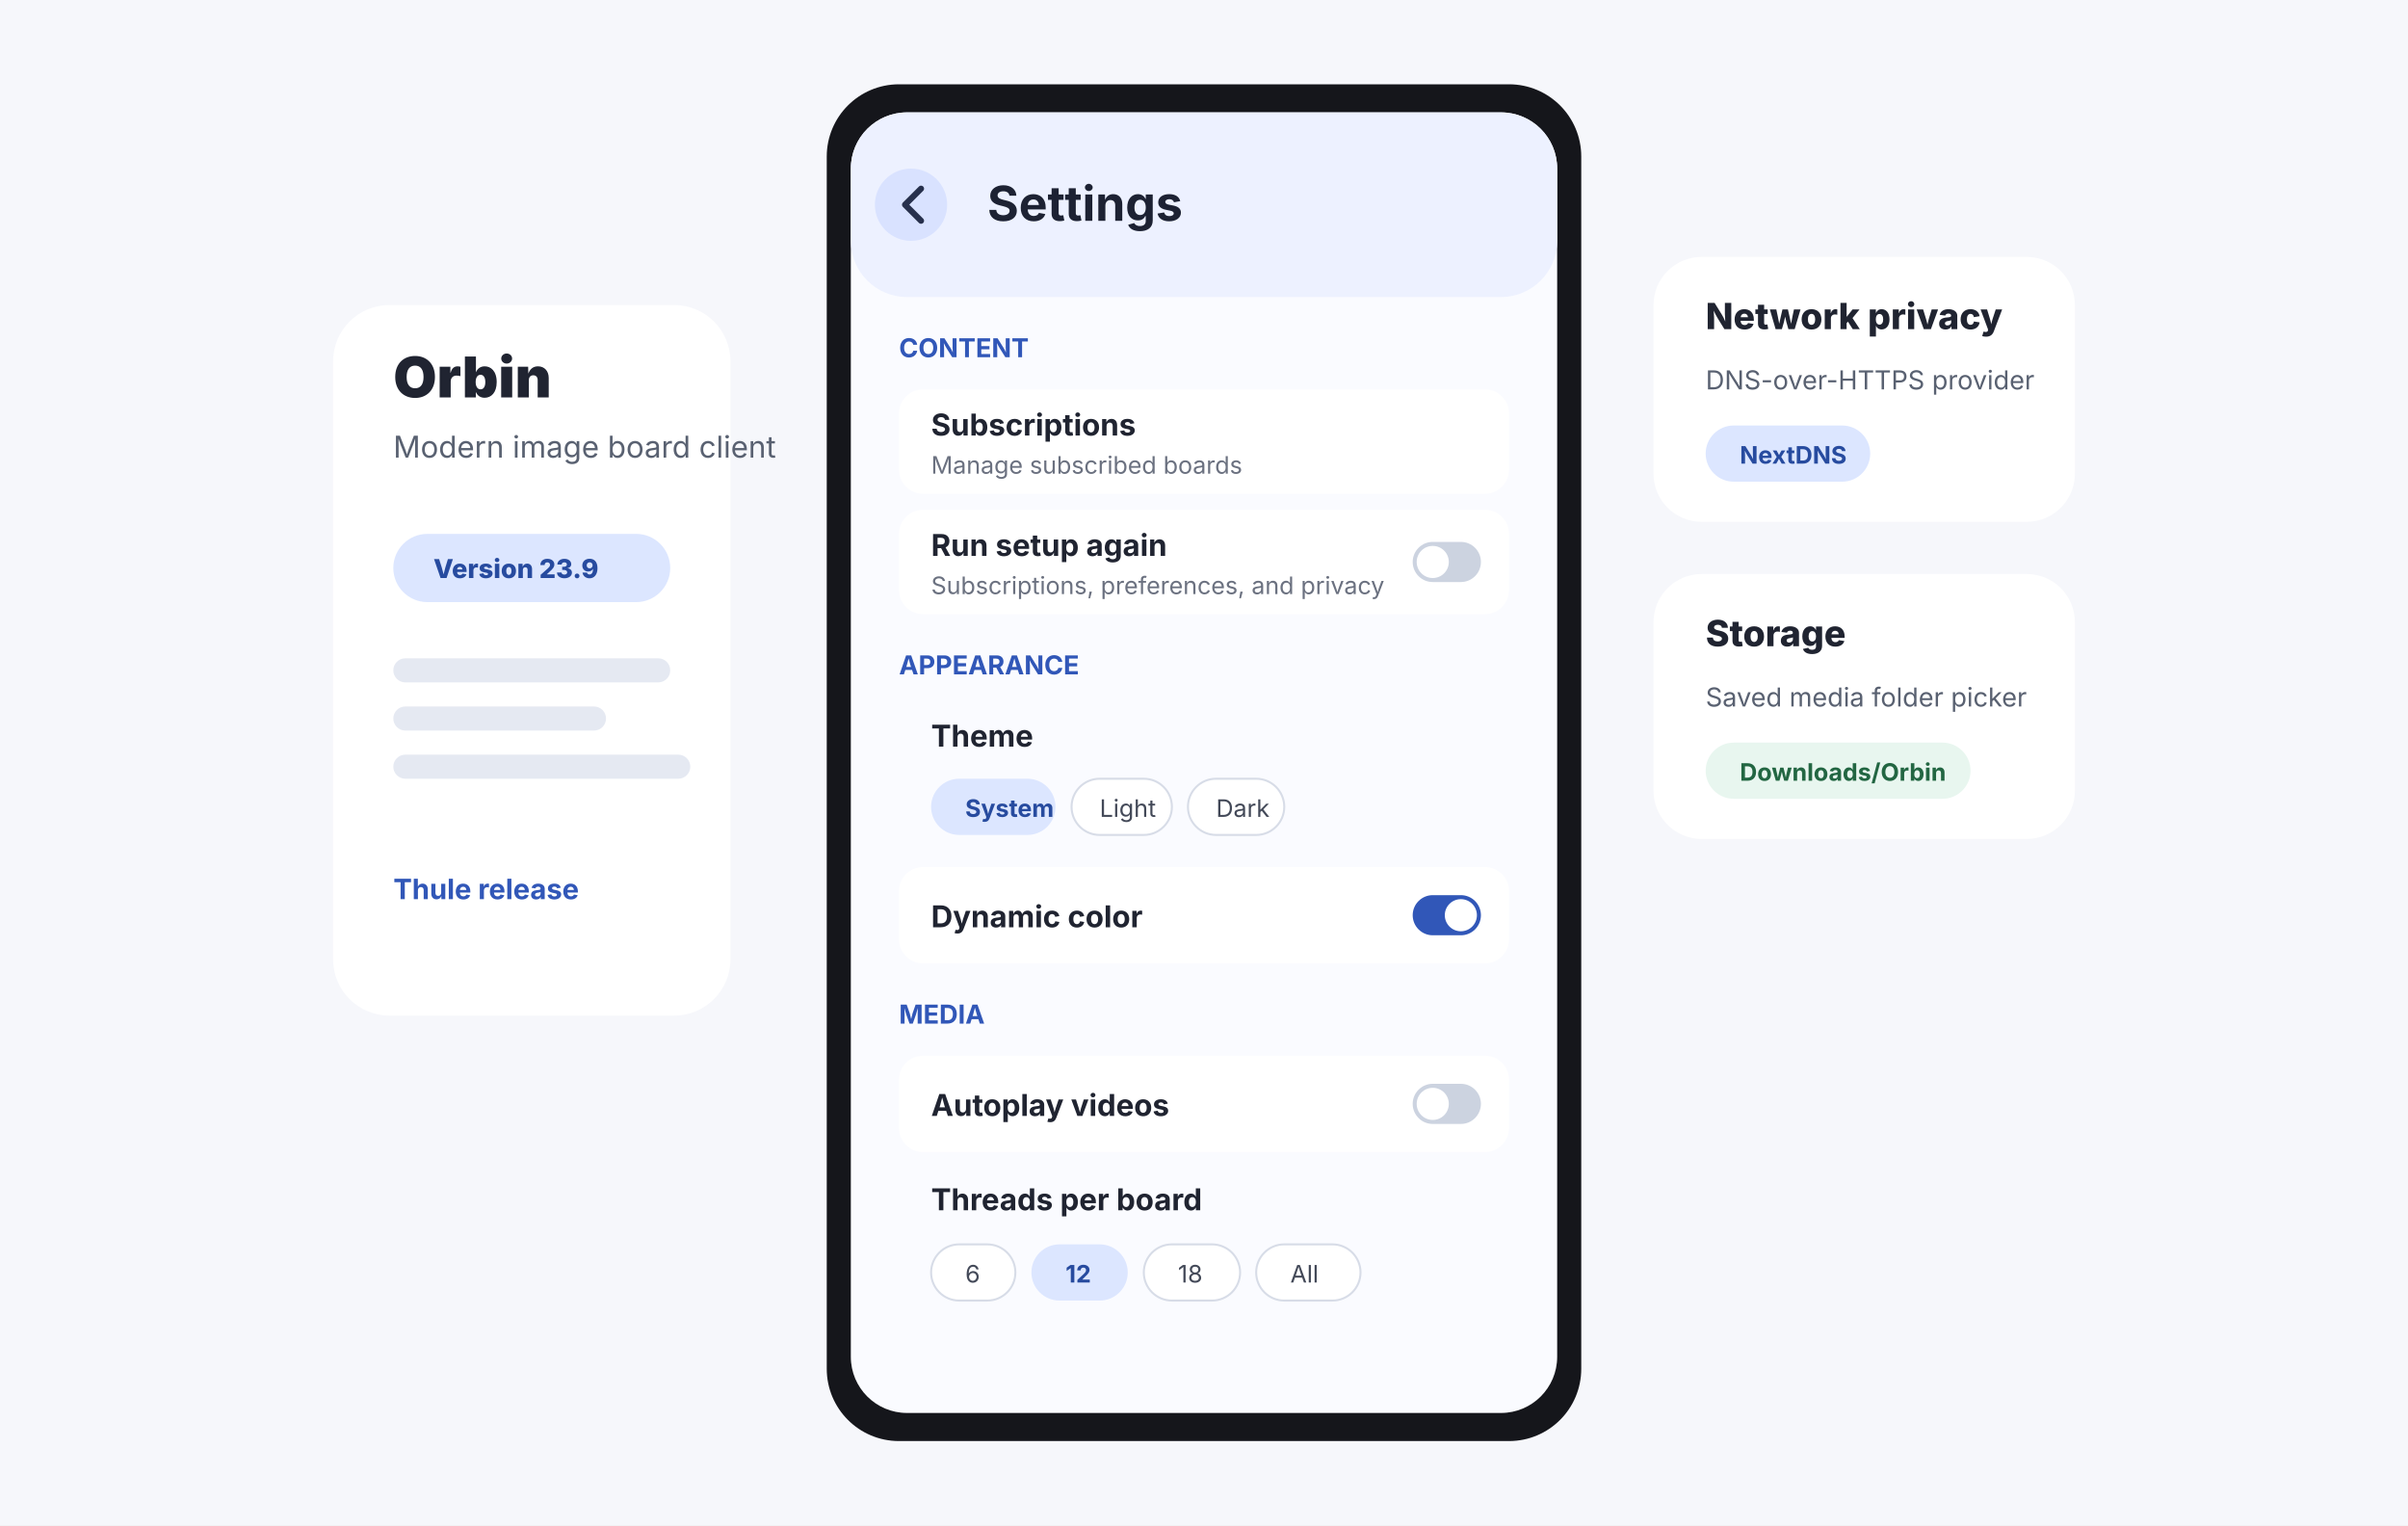
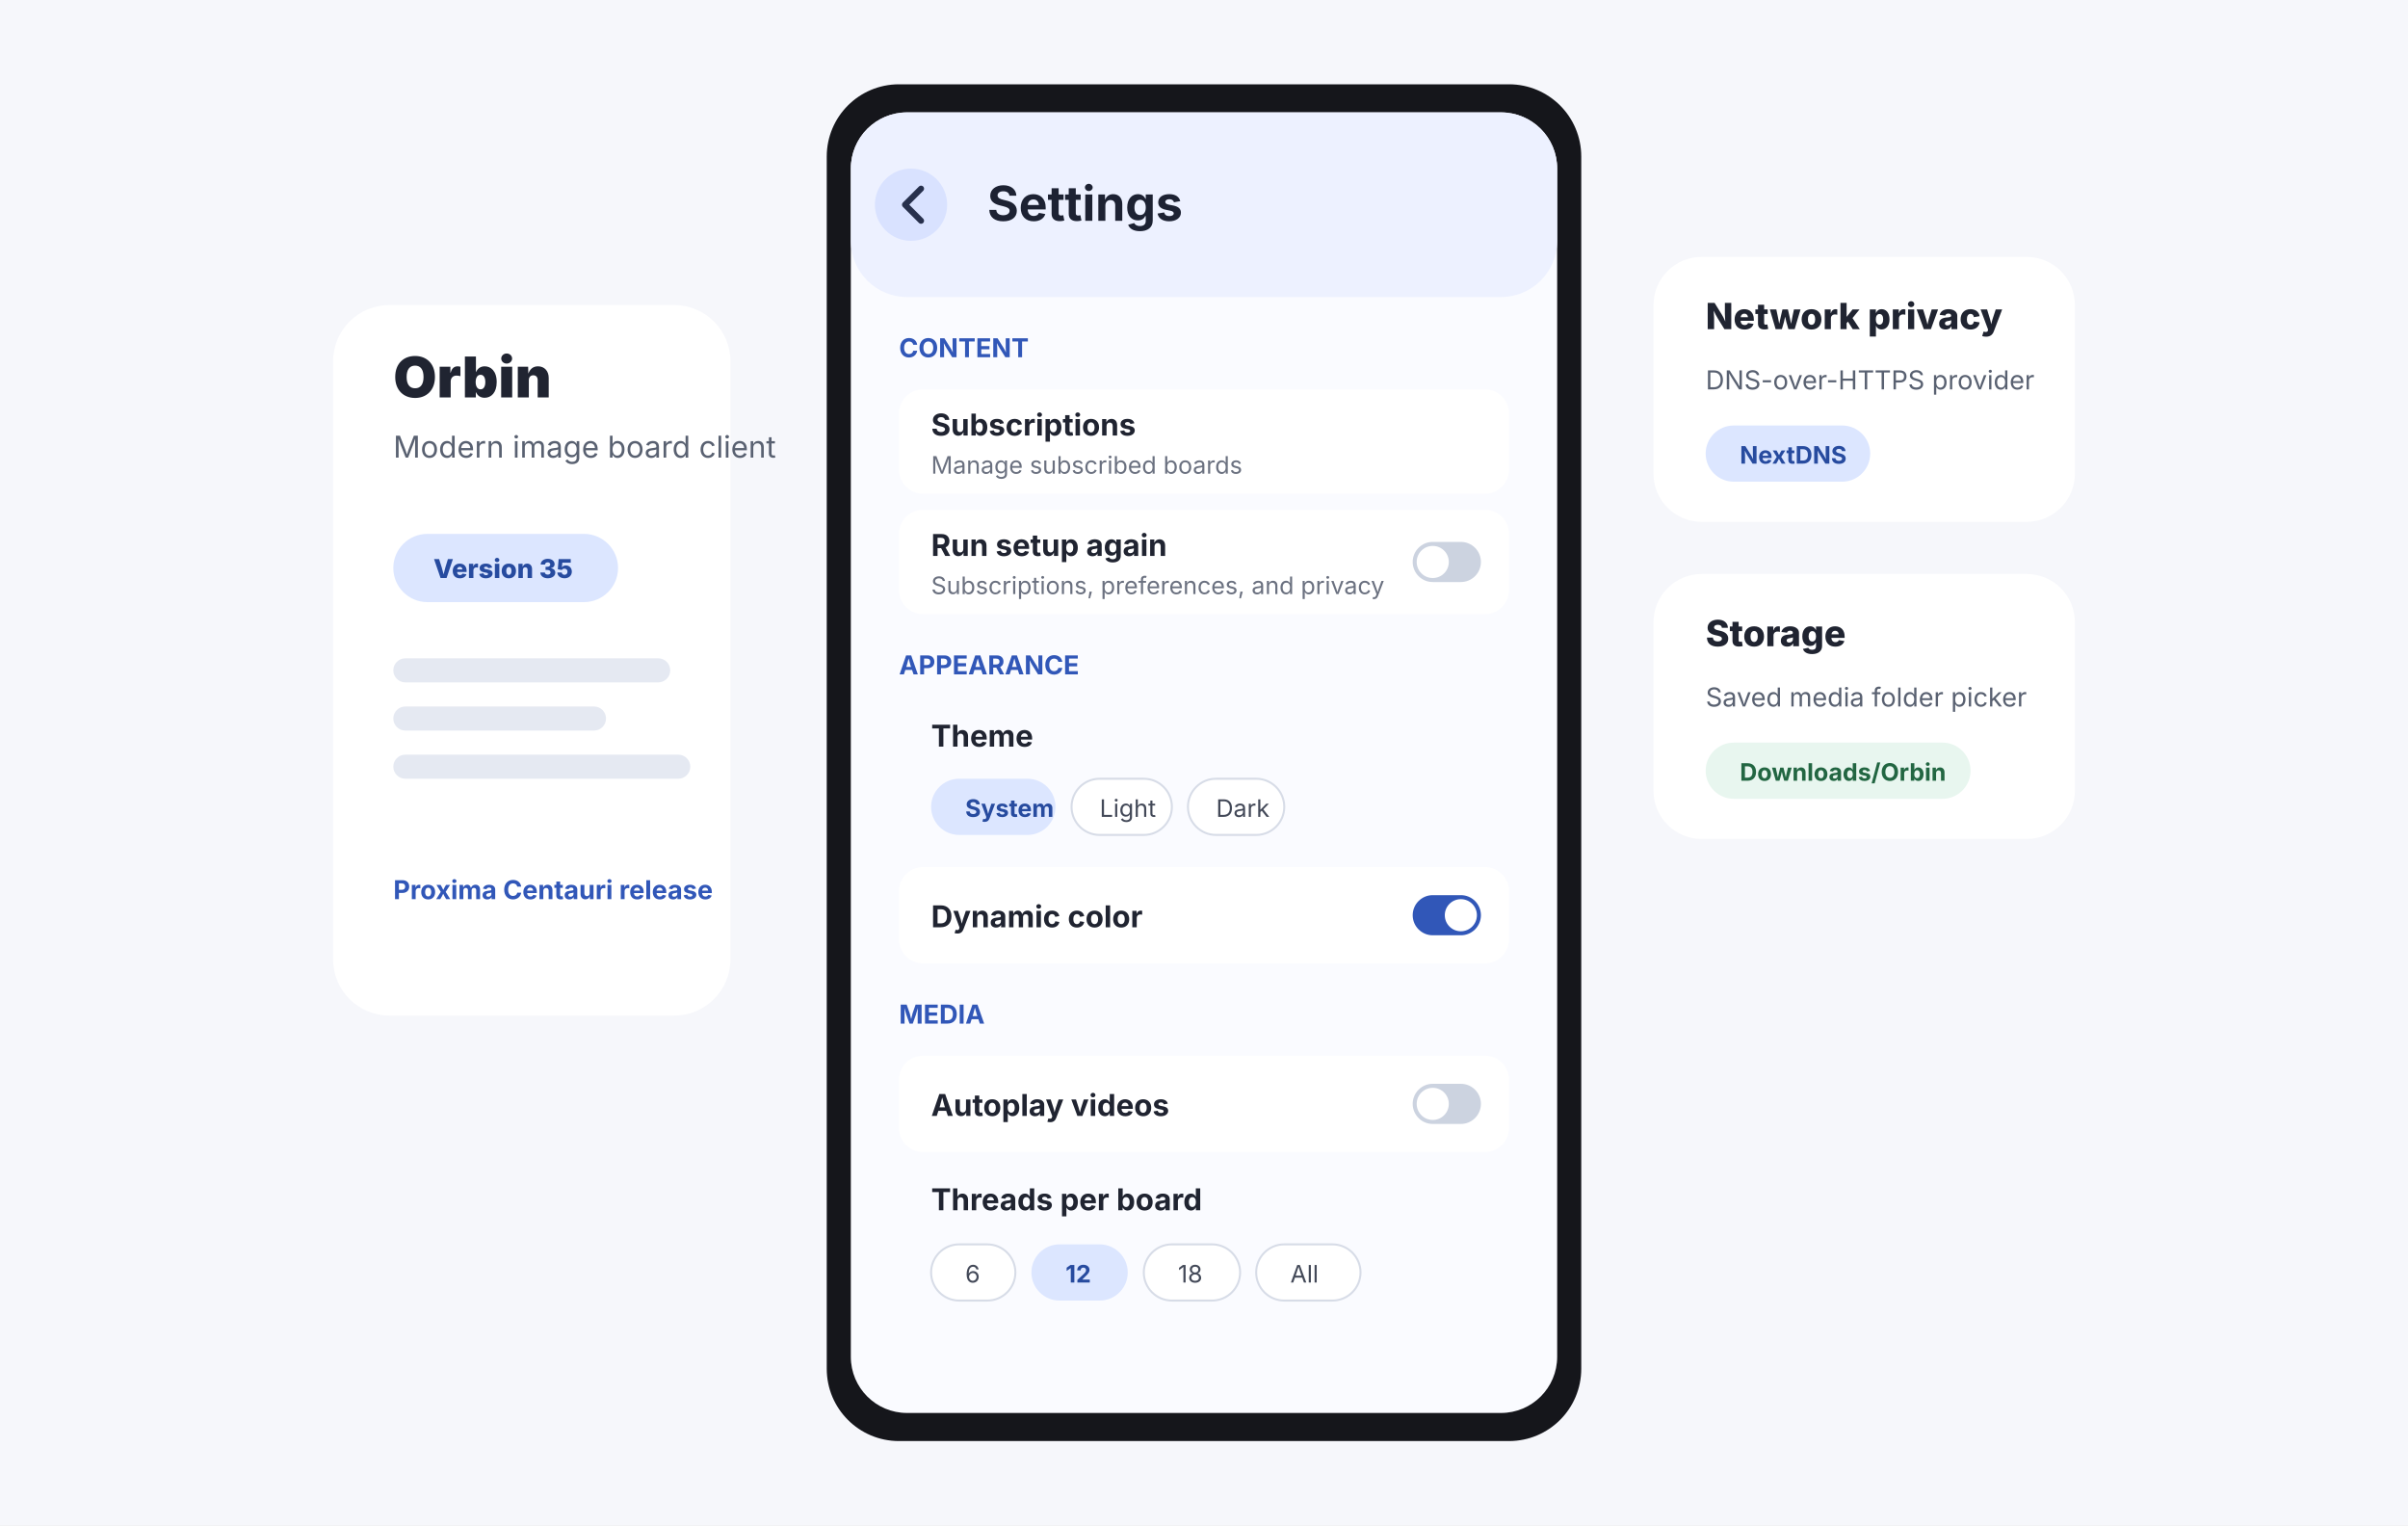
<svg xmlns="http://www.w3.org/2000/svg" width="1200" height="760" viewBox="0 0 1200 760" fill="none" role="img" aria-labelledby="title desc">
  <rect width="1200" height="760" fill="#F6F7FB" />
  <rect x="412" y="42" width="376" height="676" rx="36" fill="#15161B" />
  <rect x="424" y="56" width="352" height="648" rx="28" fill="#FAFBFF" />
  <rect x="424" y="56" width="352" height="92" rx="28" fill="#EDF1FF" />
  <circle cx="454" cy="102" r="18" fill="#D9E2FF" />
  <path d="M459 94L451 102L459 110" stroke="#27304D" stroke-width="3" stroke-linecap="round" stroke-linejoin="round" />
  <text x="492" y="110" font-family="Inter, Arial, sans-serif" font-size="24" font-weight="700" fill="#1D2233">Settings</text>
  <text x="448" y="178" font-family="Inter, Arial, sans-serif" font-size="13" font-weight="700" fill="#3157B8">CONTENT</text>
  <rect x="448" y="194" width="304" height="52" rx="12" fill="#FFFFFF" />
  <text x="464" y="217" font-family="Inter, Arial, sans-serif" font-size="15" font-weight="700" fill="#202431">Subscriptions</text>
  <text x="464" y="236" font-family="Inter, Arial, sans-serif" font-size="12" fill="#6B7180">Manage subscribed boards</text>
  <rect x="448" y="254" width="304" height="52" rx="12" fill="#FFFFFF" />
  <text x="464" y="277" font-family="Inter, Arial, sans-serif" font-size="15" font-weight="700" fill="#202431">Run setup again</text>
  <text x="464" y="296" font-family="Inter, Arial, sans-serif" font-size="12" fill="#6B7180">Subscriptions, preferences, and privacy</text>
  <rect x="704" y="270" width="34" height="20" rx="10" fill="#CCD3E0" />
  <circle cx="714" cy="280" r="8" fill="#FFFFFF" />
  <text x="448" y="336" font-family="Inter, Arial, sans-serif" font-size="13" font-weight="700" fill="#3157B8">APPEARANCE</text>
  <text x="464" y="372" font-family="Inter, Arial, sans-serif" font-size="15" font-weight="700" fill="#202431">Theme</text>
  <rect x="464" y="388" width="62" height="28" rx="14" fill="#DCE6FF" />
  <text x="481" y="407" font-family="Inter, Arial, sans-serif" font-size="12" font-weight="700" fill="#274B9F">System</text>
  <rect x="534" y="388" width="50" height="28" rx="14" fill="#FFFFFF" stroke="#D7DCE7" />
  <text x="548" y="407" font-family="Inter, Arial, sans-serif" font-size="12" fill="#434958">Light</text>
  <rect x="592" y="388" width="48" height="28" rx="14" fill="#FFFFFF" stroke="#D7DCE7" />
  <text x="606" y="407" font-family="Inter, Arial, sans-serif" font-size="12" fill="#434958">Dark</text>
  <rect x="448" y="432" width="304" height="48" rx="12" fill="#FFFFFF" />
  <text x="464" y="462" font-family="Inter, Arial, sans-serif" font-size="15" font-weight="700" fill="#202431">Dynamic color</text>
  <rect x="704" y="446" width="34" height="20" rx="10" fill="#3157B8" />
  <circle cx="728" cy="456" r="8" fill="#FFFFFF" />
  <text x="448" y="510" font-family="Inter, Arial, sans-serif" font-size="13" font-weight="700" fill="#3157B8">MEDIA</text>
  <rect x="448" y="526" width="304" height="48" rx="12" fill="#FFFFFF" />
  <text x="464" y="556" font-family="Inter, Arial, sans-serif" font-size="15" font-weight="700" fill="#202431">Autoplay videos</text>
  <rect x="704" y="540" width="34" height="20" rx="10" fill="#CCD3E0" />
  <circle cx="714" cy="550" r="8" fill="#FFFFFF" />
  <text x="464" y="603" font-family="Inter, Arial, sans-serif" font-size="15" font-weight="700" fill="#202431">Threads per board</text>
  <rect x="464" y="620" width="42" height="28" rx="14" fill="#FFFFFF" stroke="#D7DCE7" />
  <text x="481" y="639" font-family="Inter, Arial, sans-serif" font-size="12" fill="#434958">6</text>
  <rect x="514" y="620" width="48" height="28" rx="14" fill="#DCE6FF" />
  <text x="531" y="639" font-family="Inter, Arial, sans-serif" font-size="12" font-weight="700" fill="#274B9F">12</text>
  <rect x="570" y="620" width="48" height="28" rx="14" fill="#FFFFFF" stroke="#D7DCE7" />
  <text x="587" y="639" font-family="Inter, Arial, sans-serif" font-size="12" fill="#434958">18</text>
  <rect x="626" y="620" width="52" height="28" rx="14" fill="#FFFFFF" stroke="#D7DCE7" />
  <text x="643" y="639" font-family="Inter, Arial, sans-serif" font-size="12" fill="#434958">All</text>
  <rect x="824" y="128" width="210" height="132" rx="24" fill="#FFFFFF" />
  <text x="850" y="164" font-family="Inter, Arial, sans-serif" font-size="18" font-weight="800" fill="#202431">Network privacy</text>
  <text x="850" y="194" font-family="Inter, Arial, sans-serif" font-size="13" fill="#596171">DNS-over-HTTPS provider</text>
  <rect x="850" y="212" width="82" height="28" rx="14" fill="#DCE6FF" />
  <text x="867" y="231" font-family="Inter, Arial, sans-serif" font-size="12" font-weight="700" fill="#274B9F">NextDNS</text>
  <rect x="824" y="286" width="210" height="132" rx="24" fill="#FFFFFF" />
  <text x="850" y="322" font-family="Inter, Arial, sans-serif" font-size="18" font-weight="800" fill="#202431">Storage</text>
  <text x="850" y="352" font-family="Inter, Arial, sans-serif" font-size="13" fill="#596171">Saved media folder picker</text>
  <rect x="850" y="370" width="132" height="28" rx="14" fill="#E8F6EF" />
  <text x="867" y="389" font-family="Inter, Arial, sans-serif" font-size="12" font-weight="700" fill="#226642">Downloads/Orbin</text>
  <rect x="166" y="152" width="198" height="354" rx="28" fill="#FFFFFF" />
  <text x="196" y="198" font-family="Inter, Arial, sans-serif" font-size="28" font-weight="900" fill="#202431">Orbin</text>
  <text x="196" y="228" font-family="Inter, Arial, sans-serif" font-size="15" fill="#596171">Modern image board client</text>
-   <rect x="196" y="266" width="138" height="34" rx="17" fill="#DCE6FF" />
-   <text x="216" y="288" font-family="Inter, Arial, sans-serif" font-size="13" font-weight="800" fill="#274B9F">Version 23.9</text>
+   <rect x="196" y="266" width="112" height="34" rx="17" fill="#DCE6FF" />
+   <text x="216" y="288" font-family="Inter, Arial, sans-serif" font-size="13" font-weight="800" fill="#274B9F">Version 35</text>
  <rect x="196" y="328" width="138" height="12" rx="6" fill="#E5E9F2" />
  <rect x="196" y="352" width="106" height="12" rx="6" fill="#E5E9F2" />
  <rect x="196" y="376" width="148" height="12" rx="6" fill="#E5E9F2" />
-   <text x="196" y="448" font-family="Inter, Arial, sans-serif" font-size="14" font-weight="700" fill="#3157B8">Thule release</text>
+   <text x="196" y="448" font-family="Inter, Arial, sans-serif" font-size="13" font-weight="700" fill="#3157B8">Proxima Centauri release</text>
</svg>
